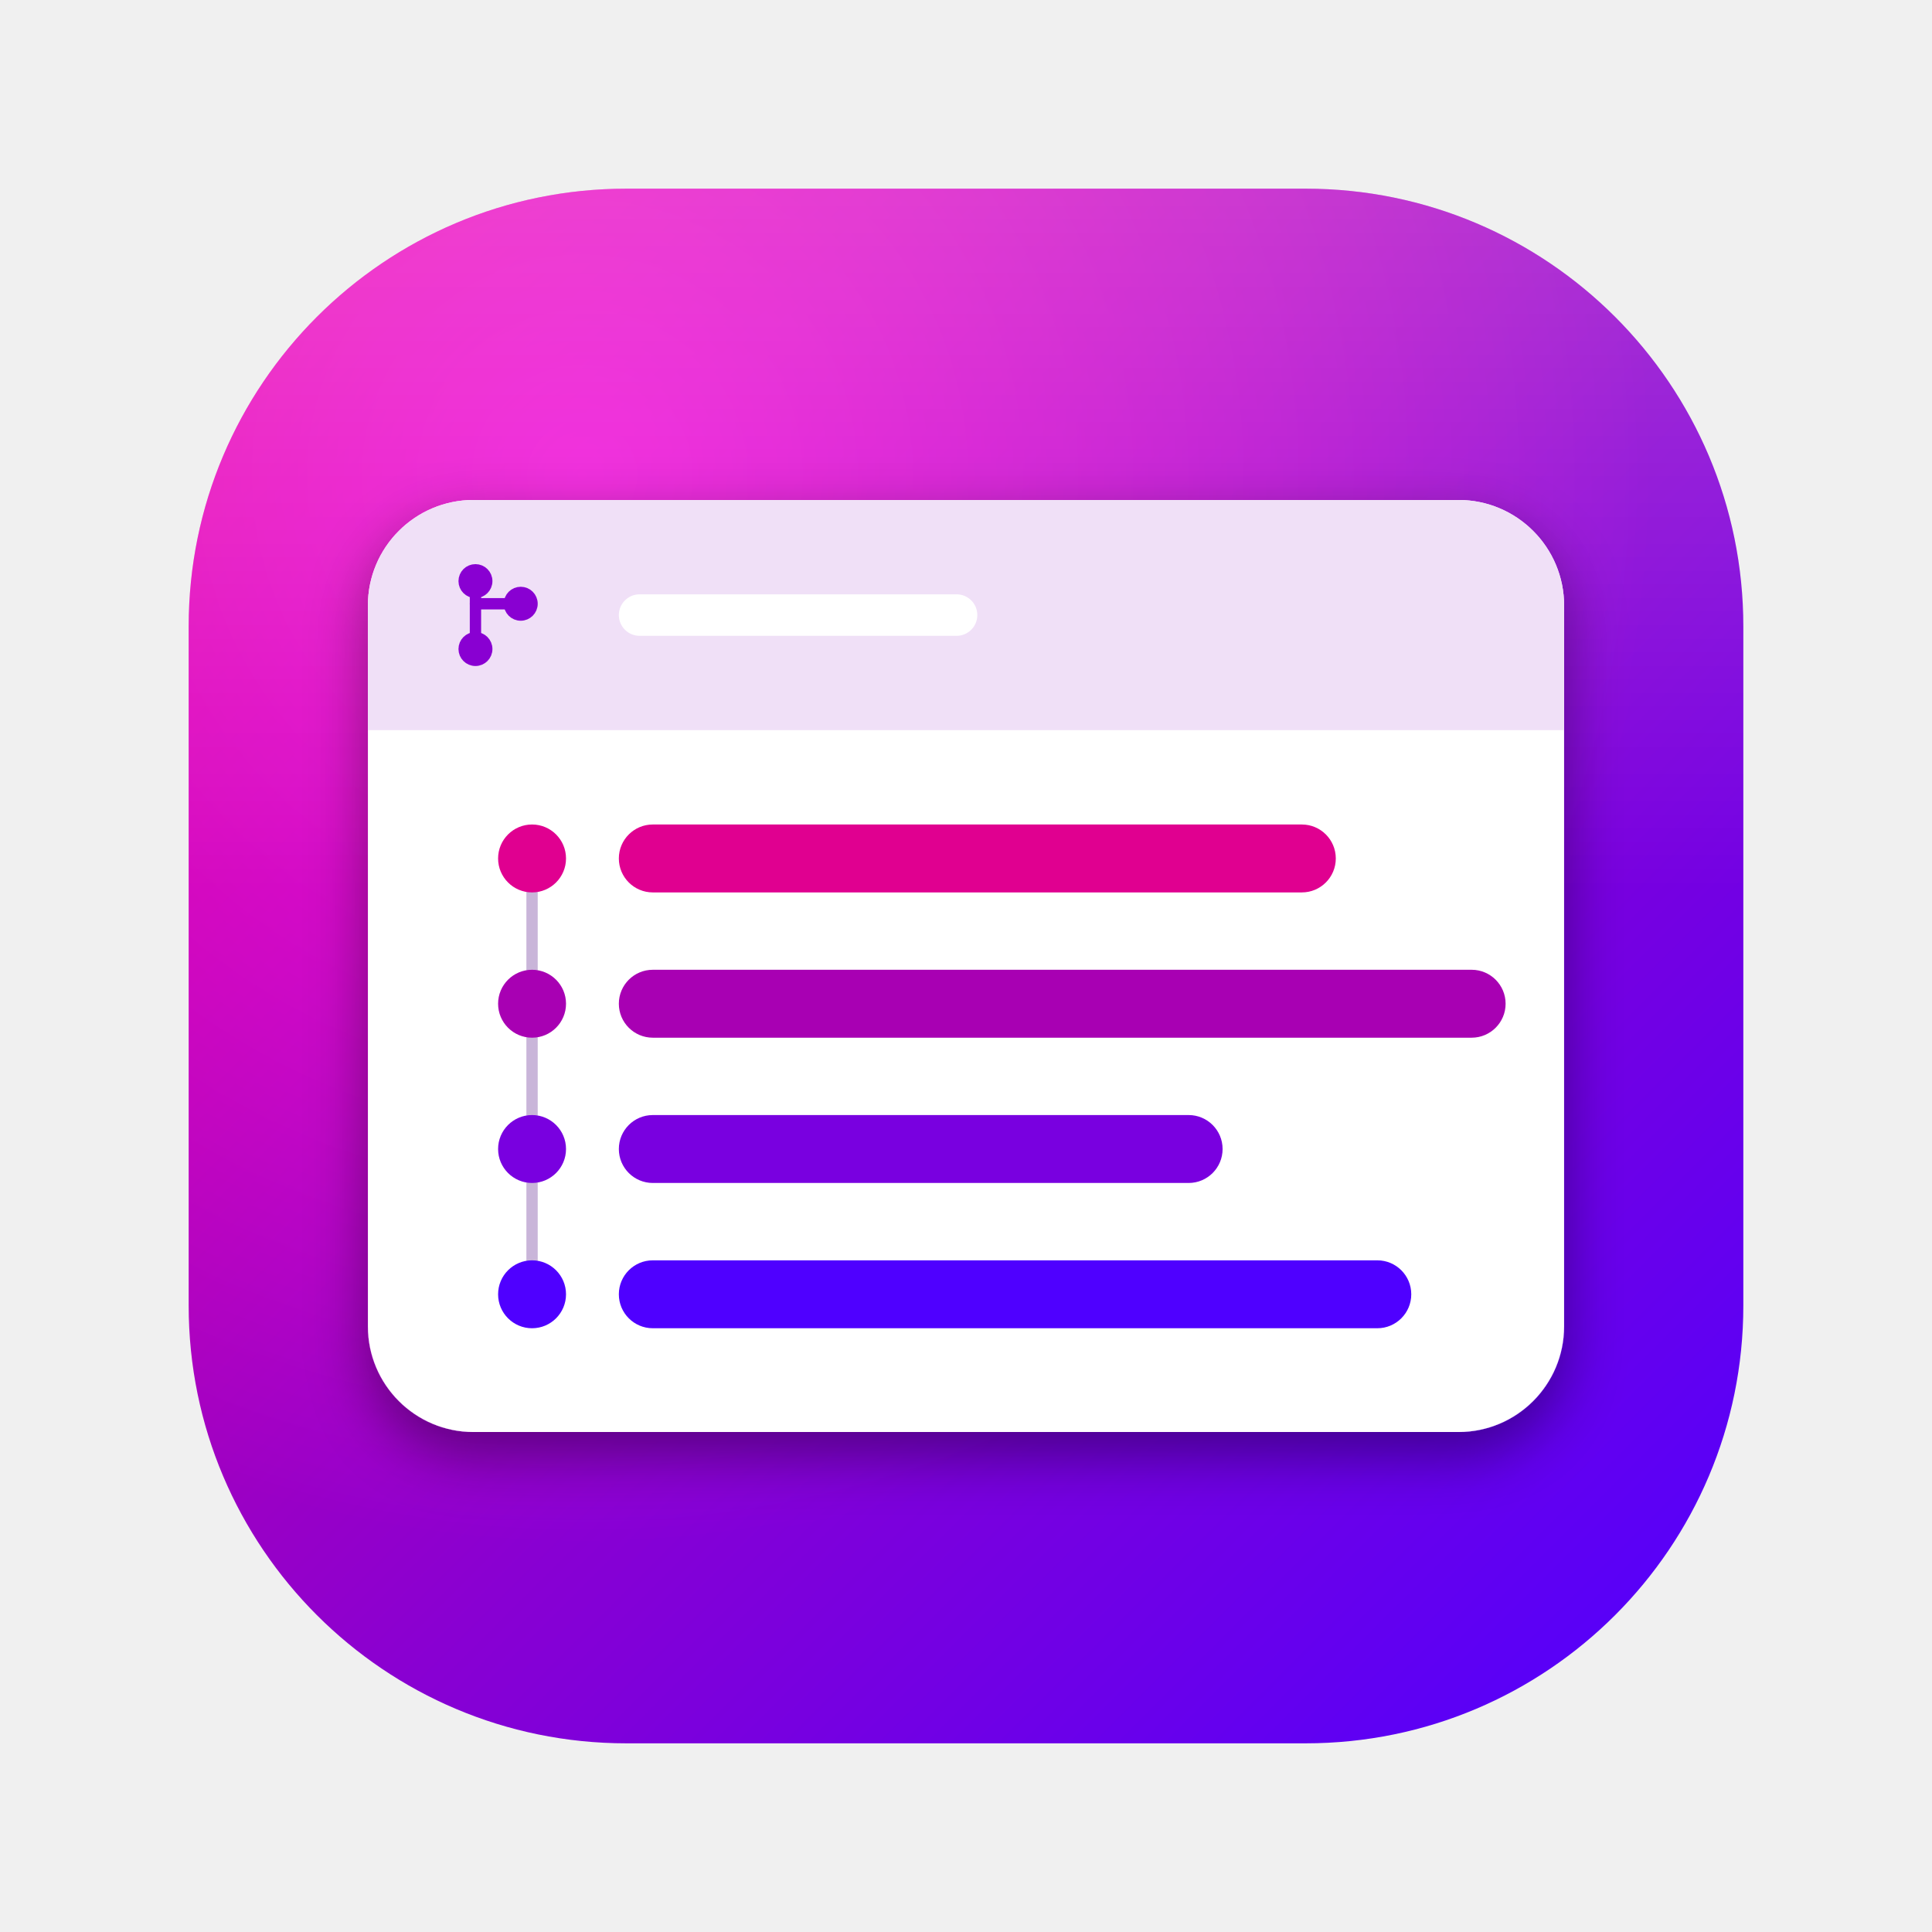
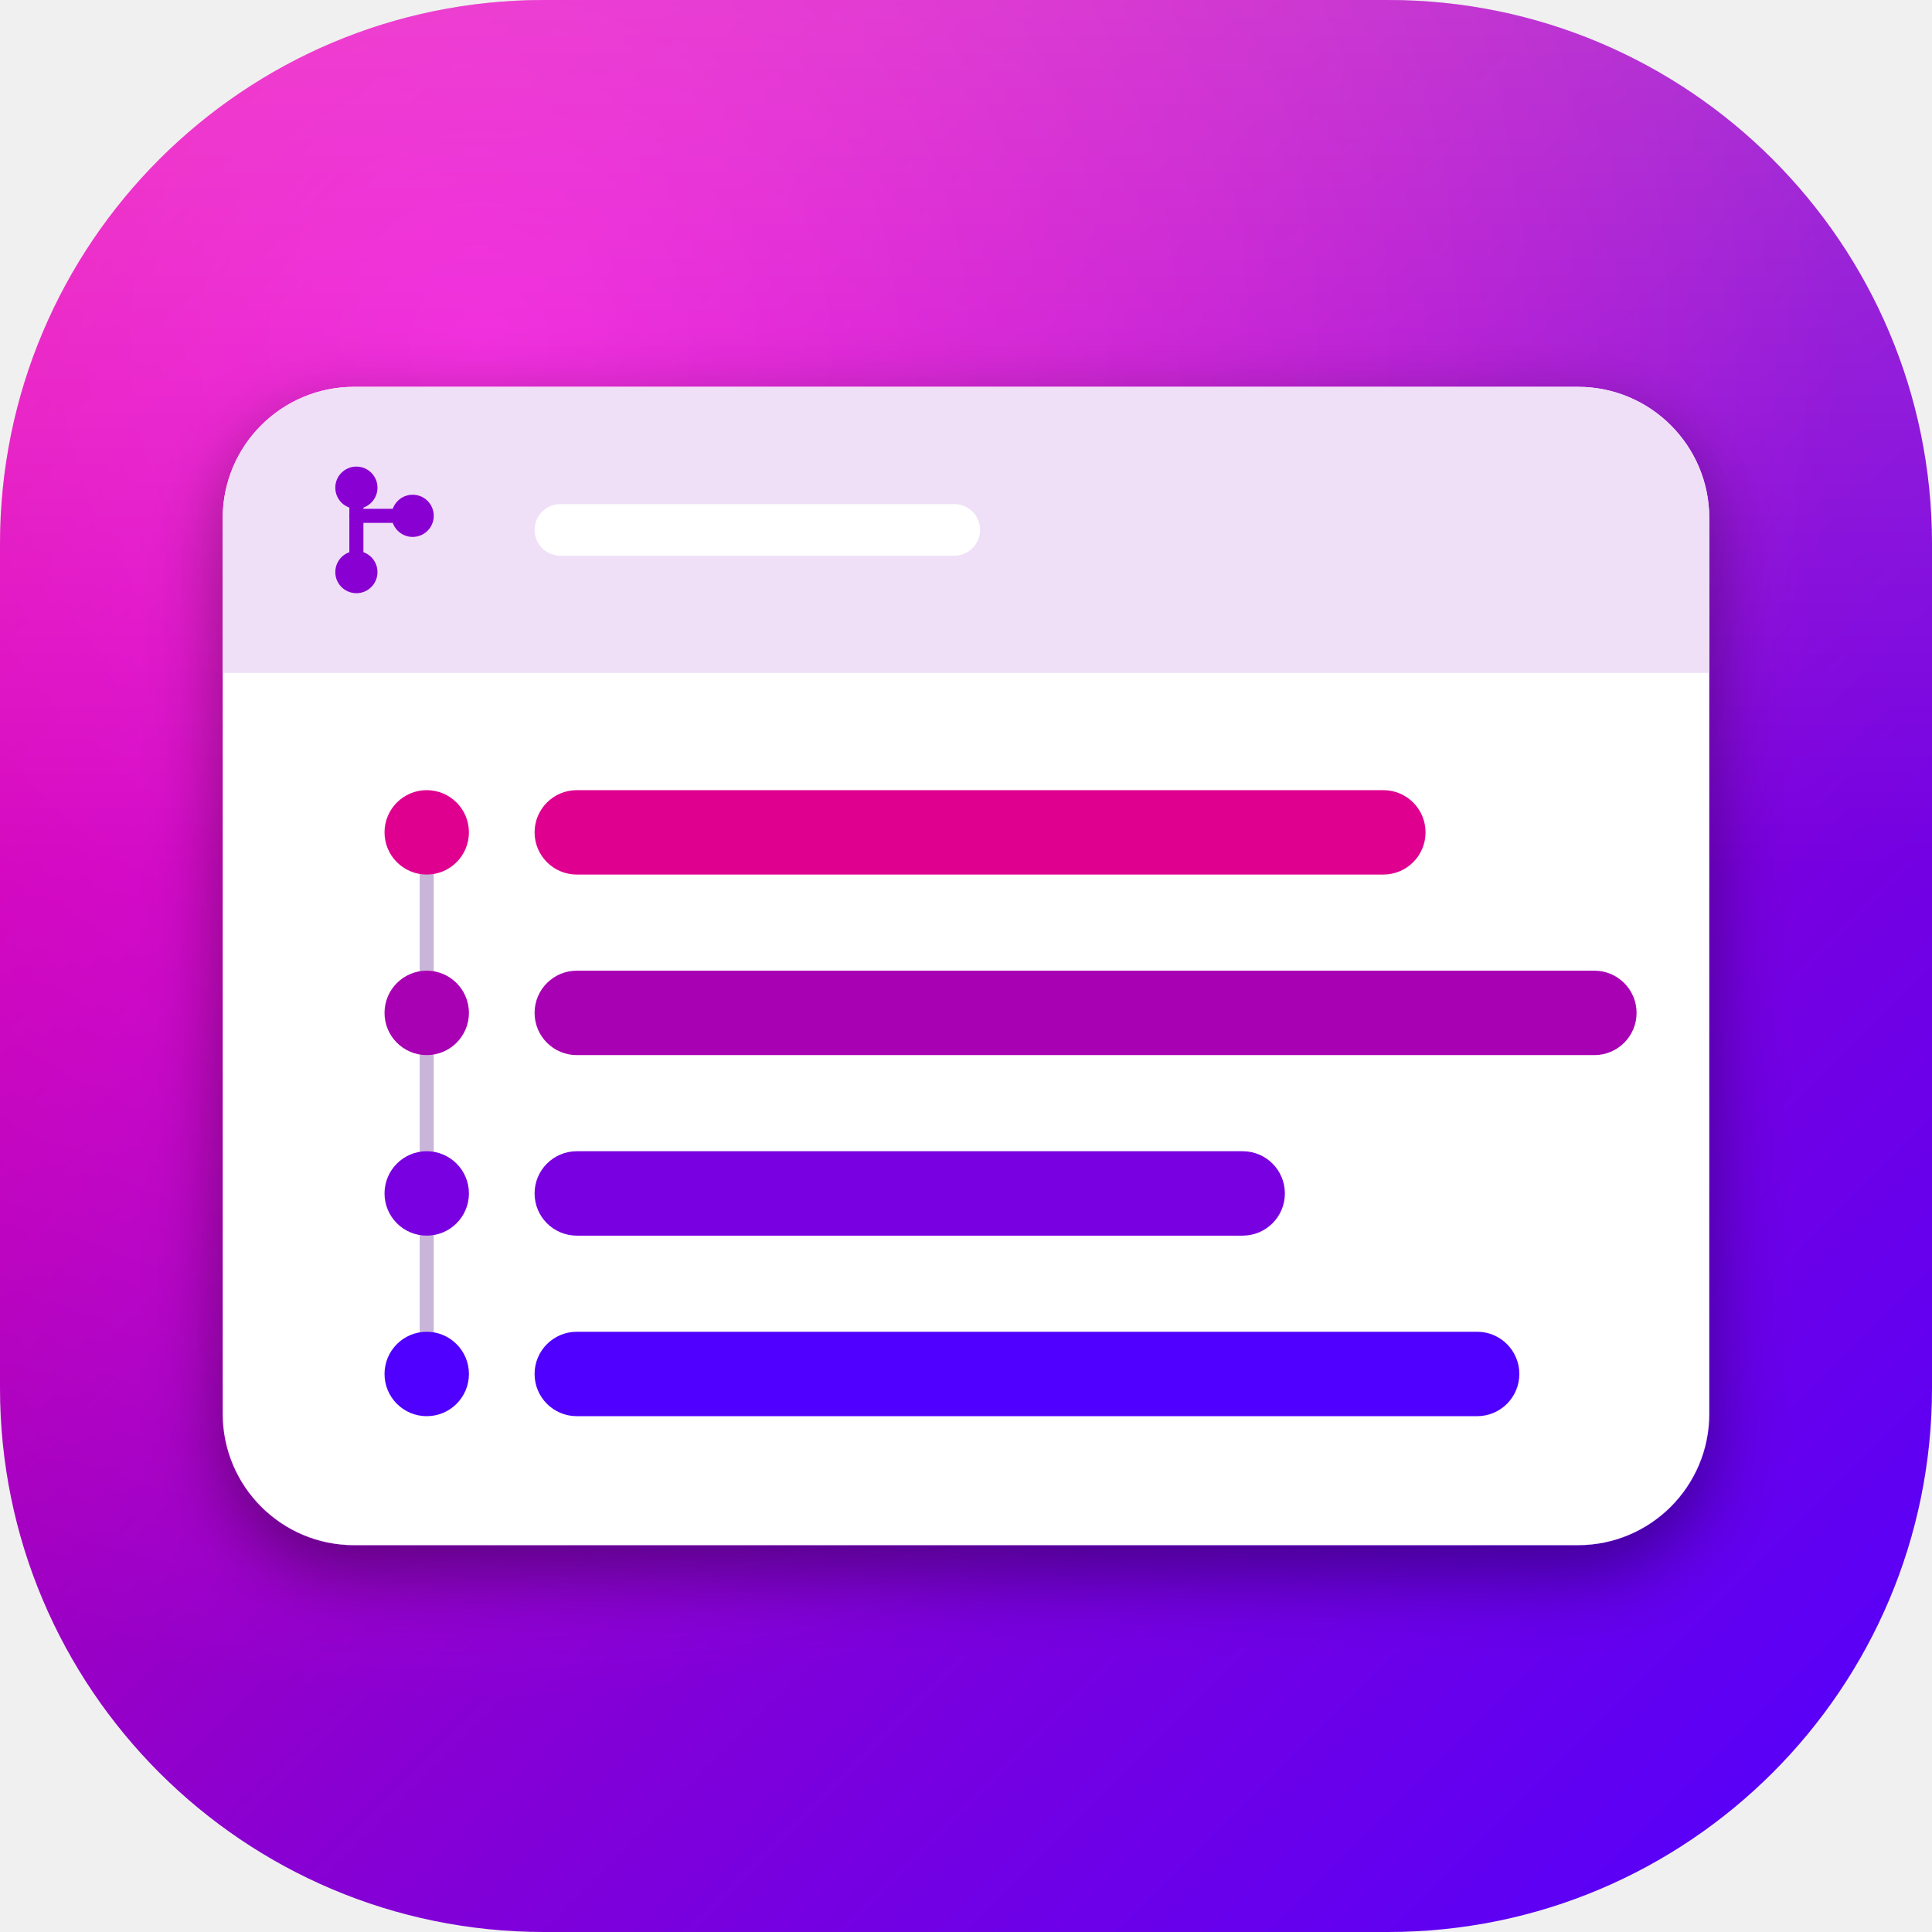
- <svg xmlns="http://www.w3.org/2000/svg" viewBox="0 0 1024 1024">
+ <svg xmlns="http://www.w3.org/2000/svg" viewBox="100 100 824 824">
  <defs>
    <linearGradient id="bg" x1="0" y1="0" x2="1" y2="1">
      <stop offset="0" stop-color="#E00090" />
      <stop offset="0.55" stop-color="#8900D2" />
      <stop offset="1" stop-color="#4F00FF" />
    </linearGradient>
    <radialGradient id="hotspot" cx="0.25" cy="0.18" r="0.7">
      <stop offset="0" stop-color="#FF1ABA" stop-opacity="0.75" />
      <stop offset="1" stop-color="#FF1ABA" stop-opacity="0" />
    </radialGradient>
    <linearGradient id="topShine" x1="0.5" y1="0" x2="0.5" y2="0.45">
      <stop offset="0" stop-color="#FFFFFF" stop-opacity="0.2" />
      <stop offset="1" stop-color="#FFFFFF" stop-opacity="0" />
    </linearGradient>
    <filter id="glyphShadow" x="-20%" y="-20%" width="140%" height="140%">
      <feGaussianBlur in="SourceAlpha" stdDeviation="16" />
      <feOffset dx="0" dy="12" />
      <feComponentTransfer>
        <feFuncA type="linear" slope="0.4" />
      </feComponentTransfer>
      <feMerge>
        <feMergeNode />
        <feMergeNode in="SourceGraphic" />
      </feMerge>
    </filter>
  </defs>
  <rect x="100" y="100" width="824" height="824" rx="232" fill="url(#bg)" />
  <rect x="100" y="100" width="824" height="824" rx="232" fill="url(#hotspot)" style="mix-blend-mode:screen" />
  <rect x="100" y="100" width="824" height="824" rx="232" fill="url(#topShine)" />
  <g filter="url(#glyphShadow)">
    <rect x="195" y="265" width="634" height="494" rx="56" fill="white" />
    <path d="M195 321 v-0 a56 56 0 0 1 56 -56 h522 a56 56 0 0 1 56 56 v66 h-634 z" fill="#F0E0F7" />
    <g transform="translate(252 326)" stroke="#8900D2" stroke-width="6" fill="none" stroke-linecap="round">
      <line x1="0" y1="-18" x2="0" y2="18" />
      <line x1="0" y1="-6" x2="18" y2="-6" />
      <circle cx="0" cy="-18" r="6" fill="#8900D2" />
      <circle cx="0" cy="18" r="6" fill="#8900D2" />
      <circle cx="24" cy="-6" r="6" fill="#8900D2" />
    </g>
    <rect x="328" y="315" width="190" height="22" rx="11" fill="#FFFFFF" />
    <line x1="282" y1="455" x2="282" y2="685" stroke="#C9B5D9" stroke-width="6" stroke-linecap="round" />
    <circle cx="282" cy="455" r="18" fill="#E00090" />
    <rect x="328" y="437" width="380" height="36" rx="18" fill="#E00090" />
    <circle cx="282" cy="532" r="18" fill="#A800B3" />
    <rect x="328" y="514" width="470" height="36" rx="18" fill="#A800B3" />
    <circle cx="282" cy="609" r="18" fill="#7900E0" />
    <rect x="328" y="591" width="320" height="36" rx="18" fill="#7900E0" />
    <circle cx="282" cy="686" r="18" fill="#4F00FF" />
    <rect x="328" y="668" width="420" height="36" rx="18" fill="#4F00FF" />
  </g>
</svg>
